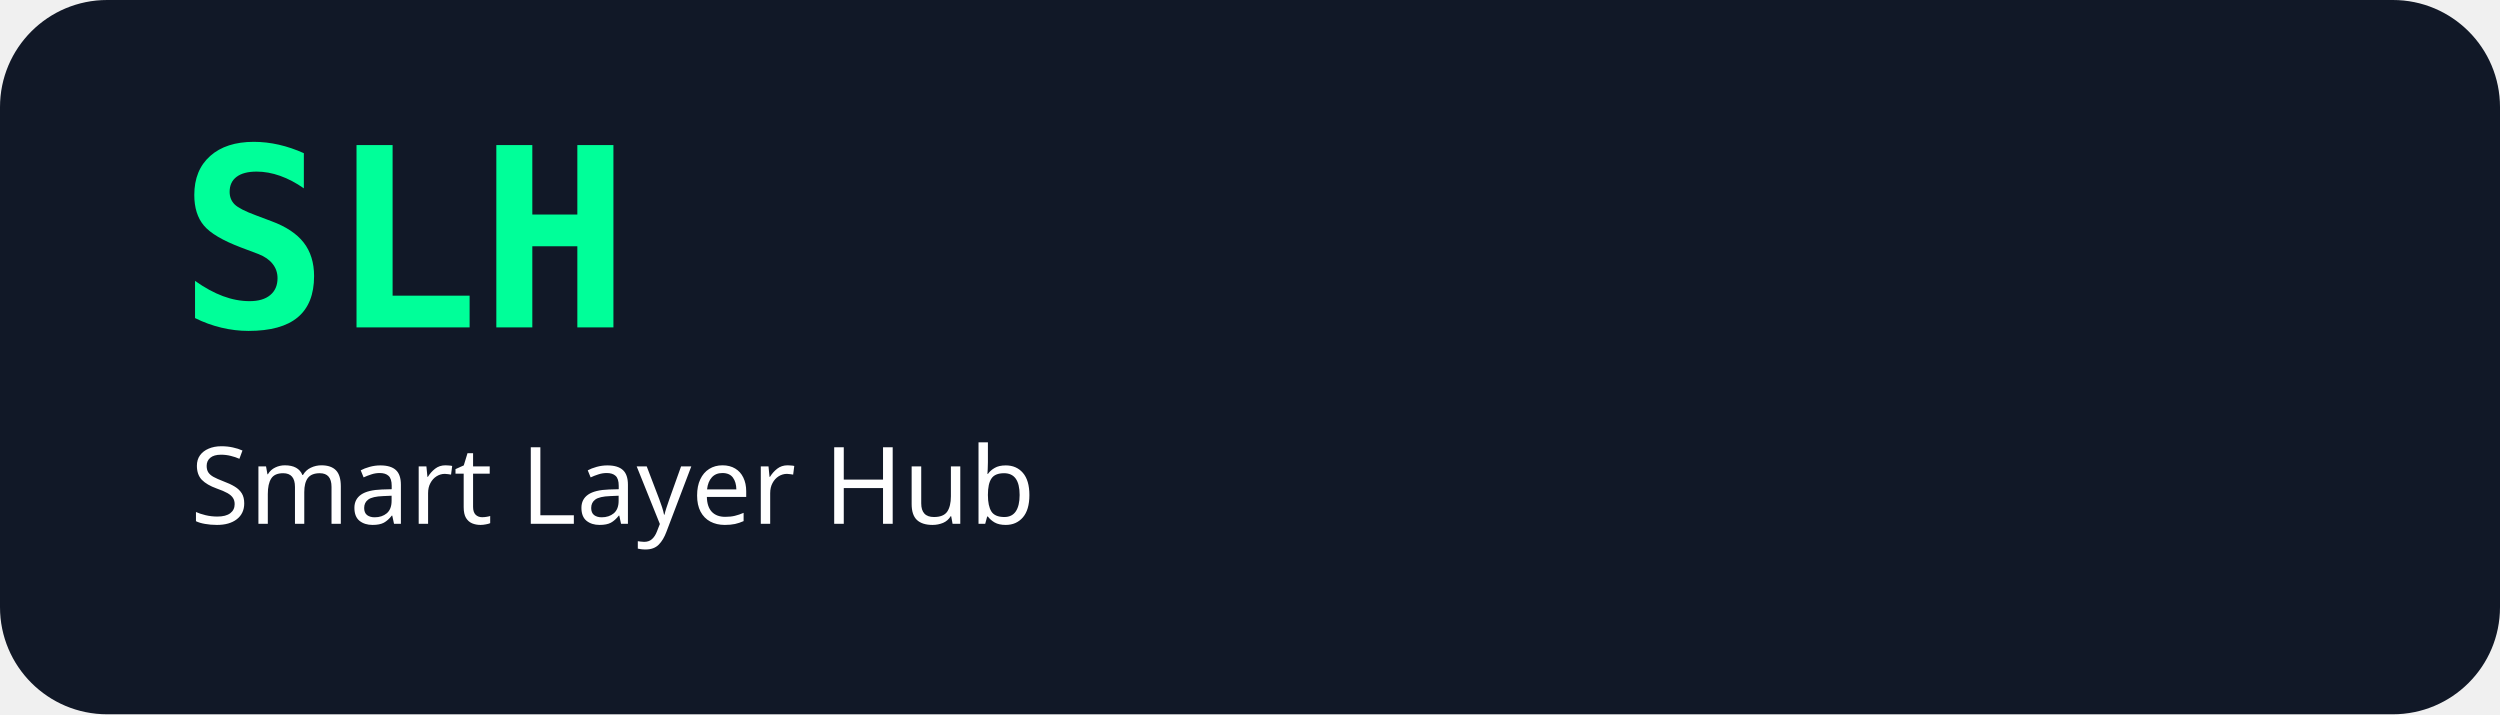
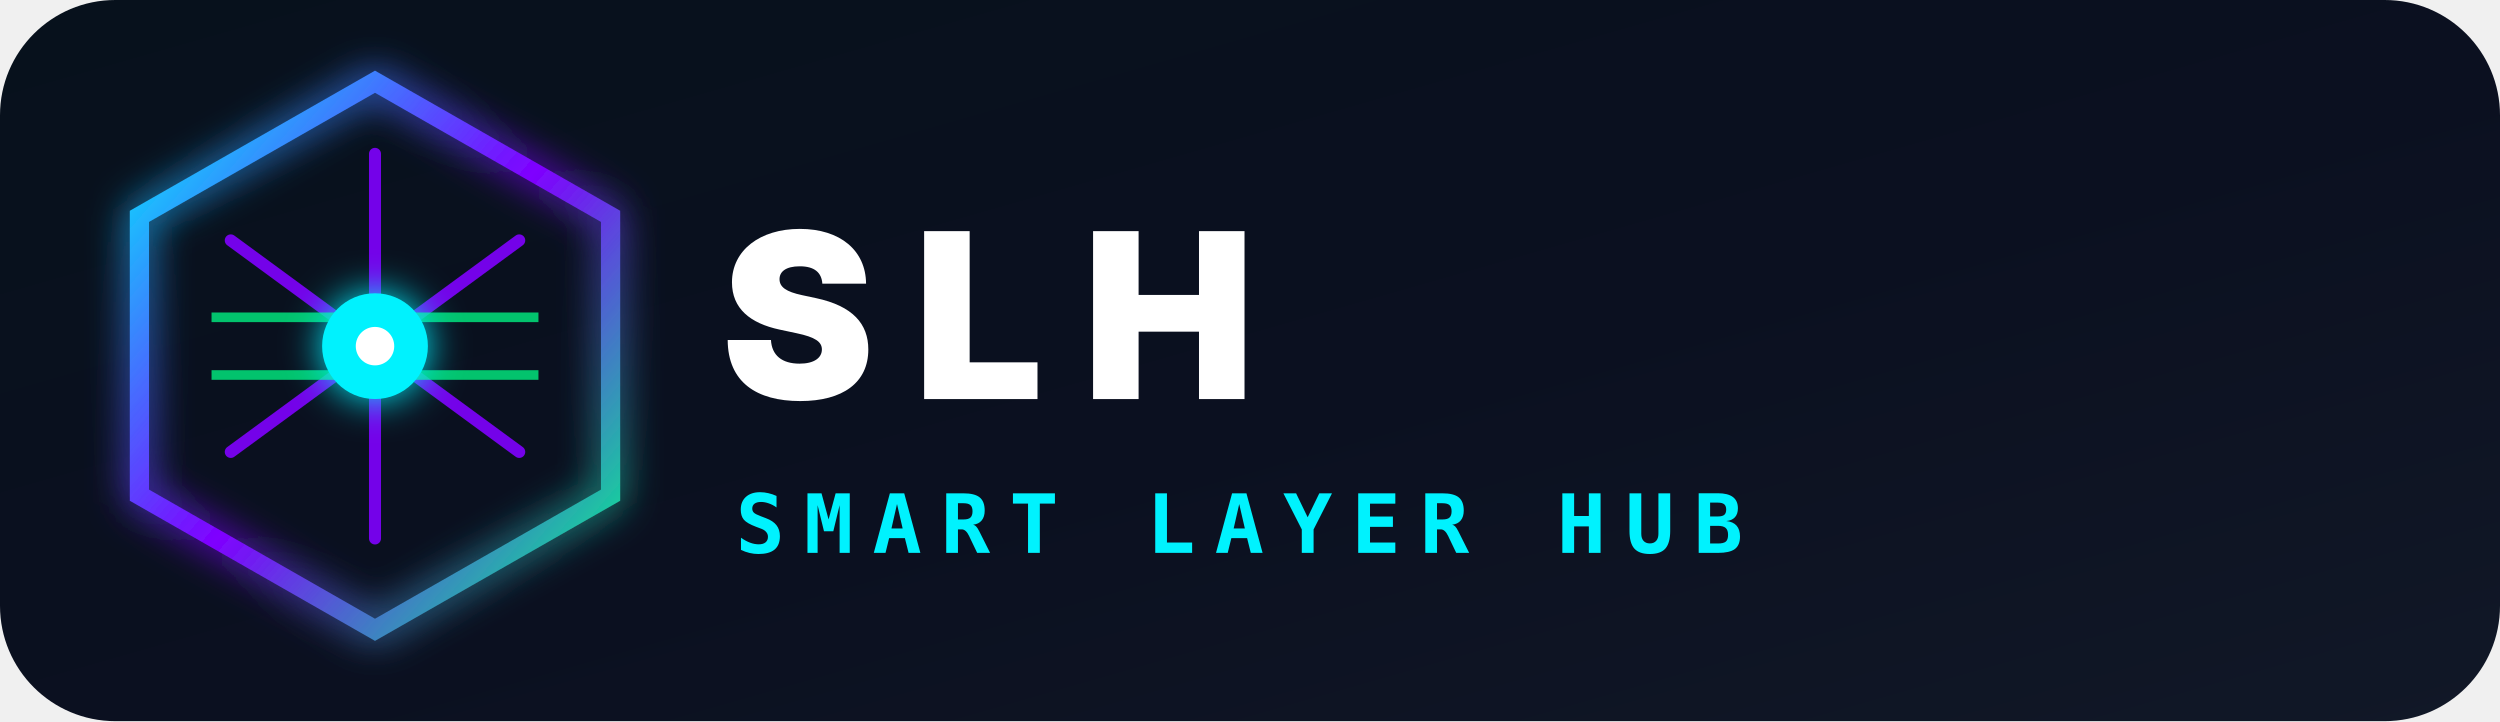
- <svg xmlns="http://www.w3.org/2000/svg" viewBox="0 0 420 120">
-   <rect width="420" height="120" rx="18" fill="#111827" />
-   <text x="30" y="55" font-family="monospace" font-size="42" font-weight="bold" fill="#00ff99">
-     SLH
-   </text>
-   <text x="32" y="88" font-family="sans-serif" font-size="18" fill="white">
-     Smart Layer Hub
-   </text>
+ <svg xmlns="http://www.w3.org/2000/svg" viewBox="0 0 520 150" role="img" aria-labelledby="title desc">
+   <defs>
+     <linearGradient id="bg" x1="0" y1="0" x2="1" y2="1">
+       <stop offset="0" stop-color="#07111c" />
+       <stop offset=".55" stop-color="#0b1020" />
+       <stop offset="1" stop-color="#111827" />
+     </linearGradient>
+     <linearGradient id="edge" x1="0" y1="0" x2="1" y2="1">
+       <stop offset="0" stop-color="#00f2fe" />
+       <stop offset=".5" stop-color="#7f00ff" />
+       <stop offset="1" stop-color="#00ff87" />
+     </linearGradient>
+     <filter id="glowCyan" x="-80%" y="-80%" width="260%" height="260%">
+       <feGaussianBlur stdDeviation="4" result="b" />
+       <feMerge>
+         <feMergeNode in="b" />
+         <feMergeNode in="SourceGraphic" />
+       </feMerge>
+     </filter>
+   </defs>
+   <rect width="520" height="150" rx="24" fill="url(#bg)" />
+   <g transform="translate(18 12)">
+     <path d="M60 5 L109 33 L109 91 L60 119 L11 91 L11 33 Z" fill="none" stroke="url(#edge)" stroke-width="4" filter="url(#glowCyan)" />
+     <path d="M60 20 L60 100 M30 38 L90 82 M30 82 L90 38" fill="none" stroke="#7f00ff" stroke-width="2.5" stroke-linecap="round" opacity=".9" />
+     <path d="M26 54 H94 M26 66 H94" fill="none" stroke="#00ff87" stroke-width="2" opacity=".75" />
+     <circle cx="60" cy="60" r="11" fill="#00f2fe" filter="url(#glowCyan)" />
+     <circle cx="60" cy="60" r="4" fill="#fff" />
+   </g>
+   <g transform="translate(150 37)">
+     <text x="0" y="46" font-family="Space Grotesk, Inter, Arial, sans-serif" font-size="48" font-weight="900" letter-spacing="8" fill="#fff">SLH</text>
+     <text x="3" y="78" font-family="Fira Code, ui-monospace, monospace" font-size="17" font-weight="600" letter-spacing="4" fill="#00f2fe">SMART LAYER HUB</text>
+   </g>
</svg>
